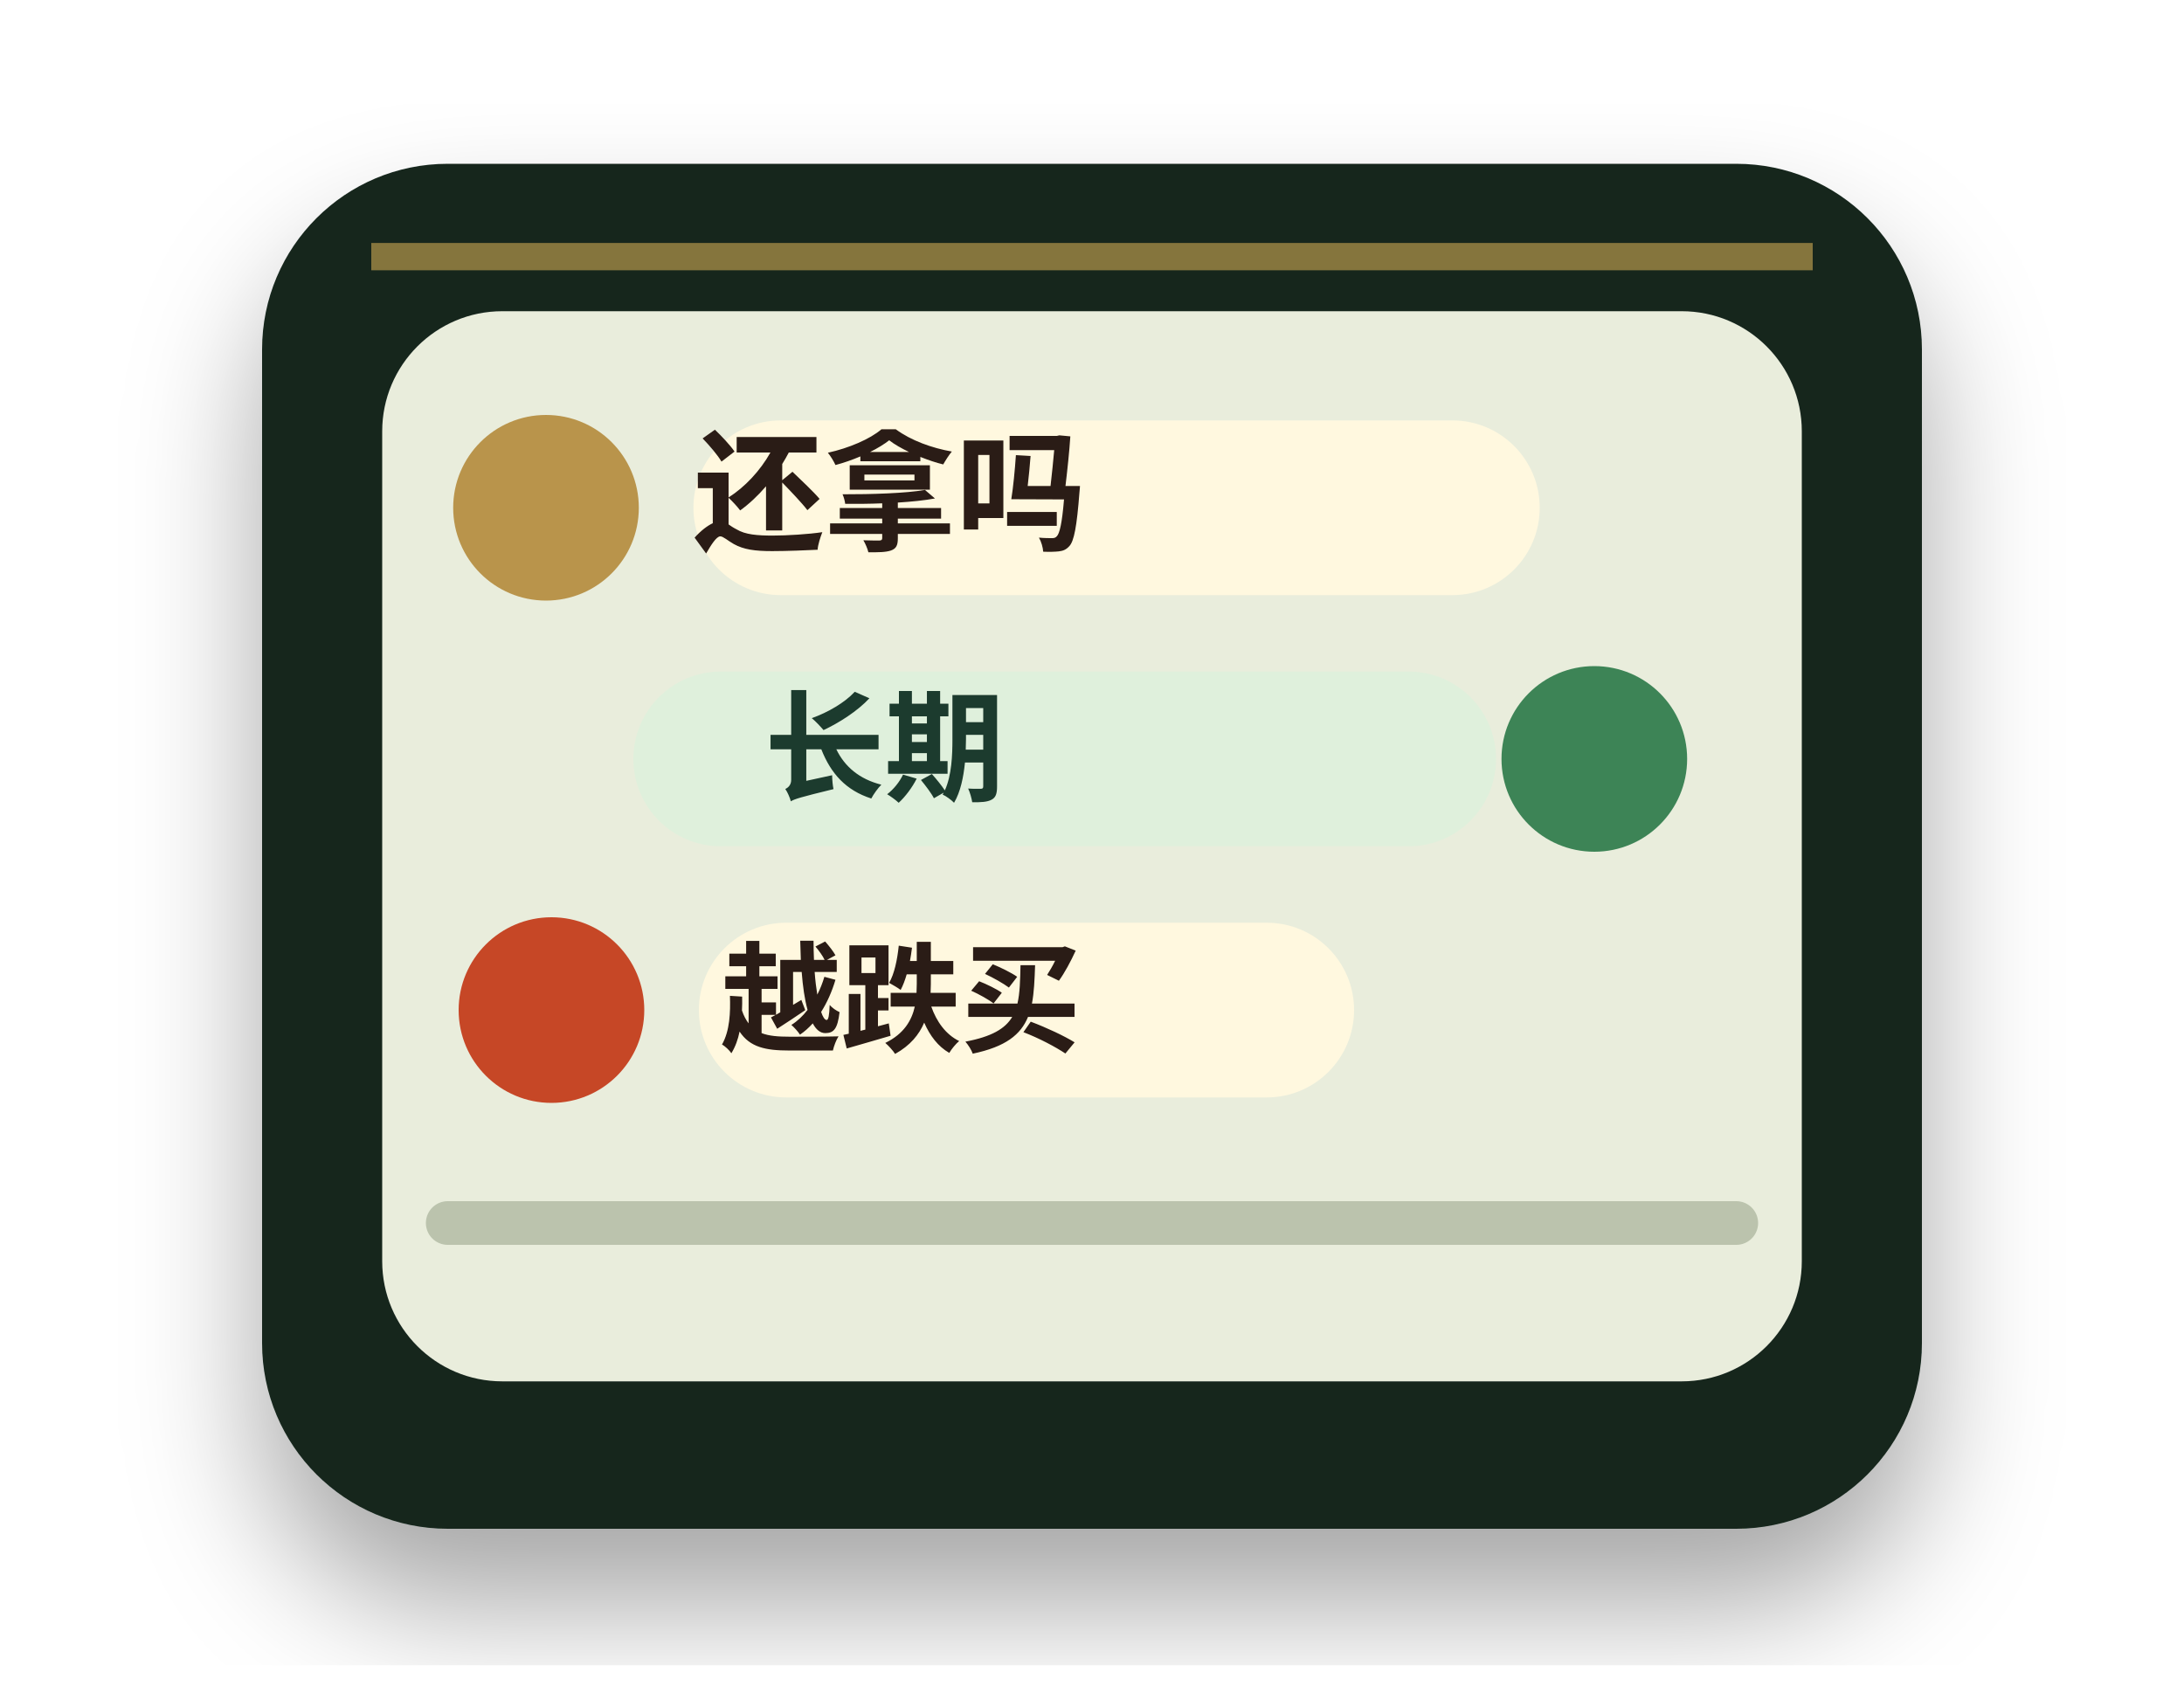
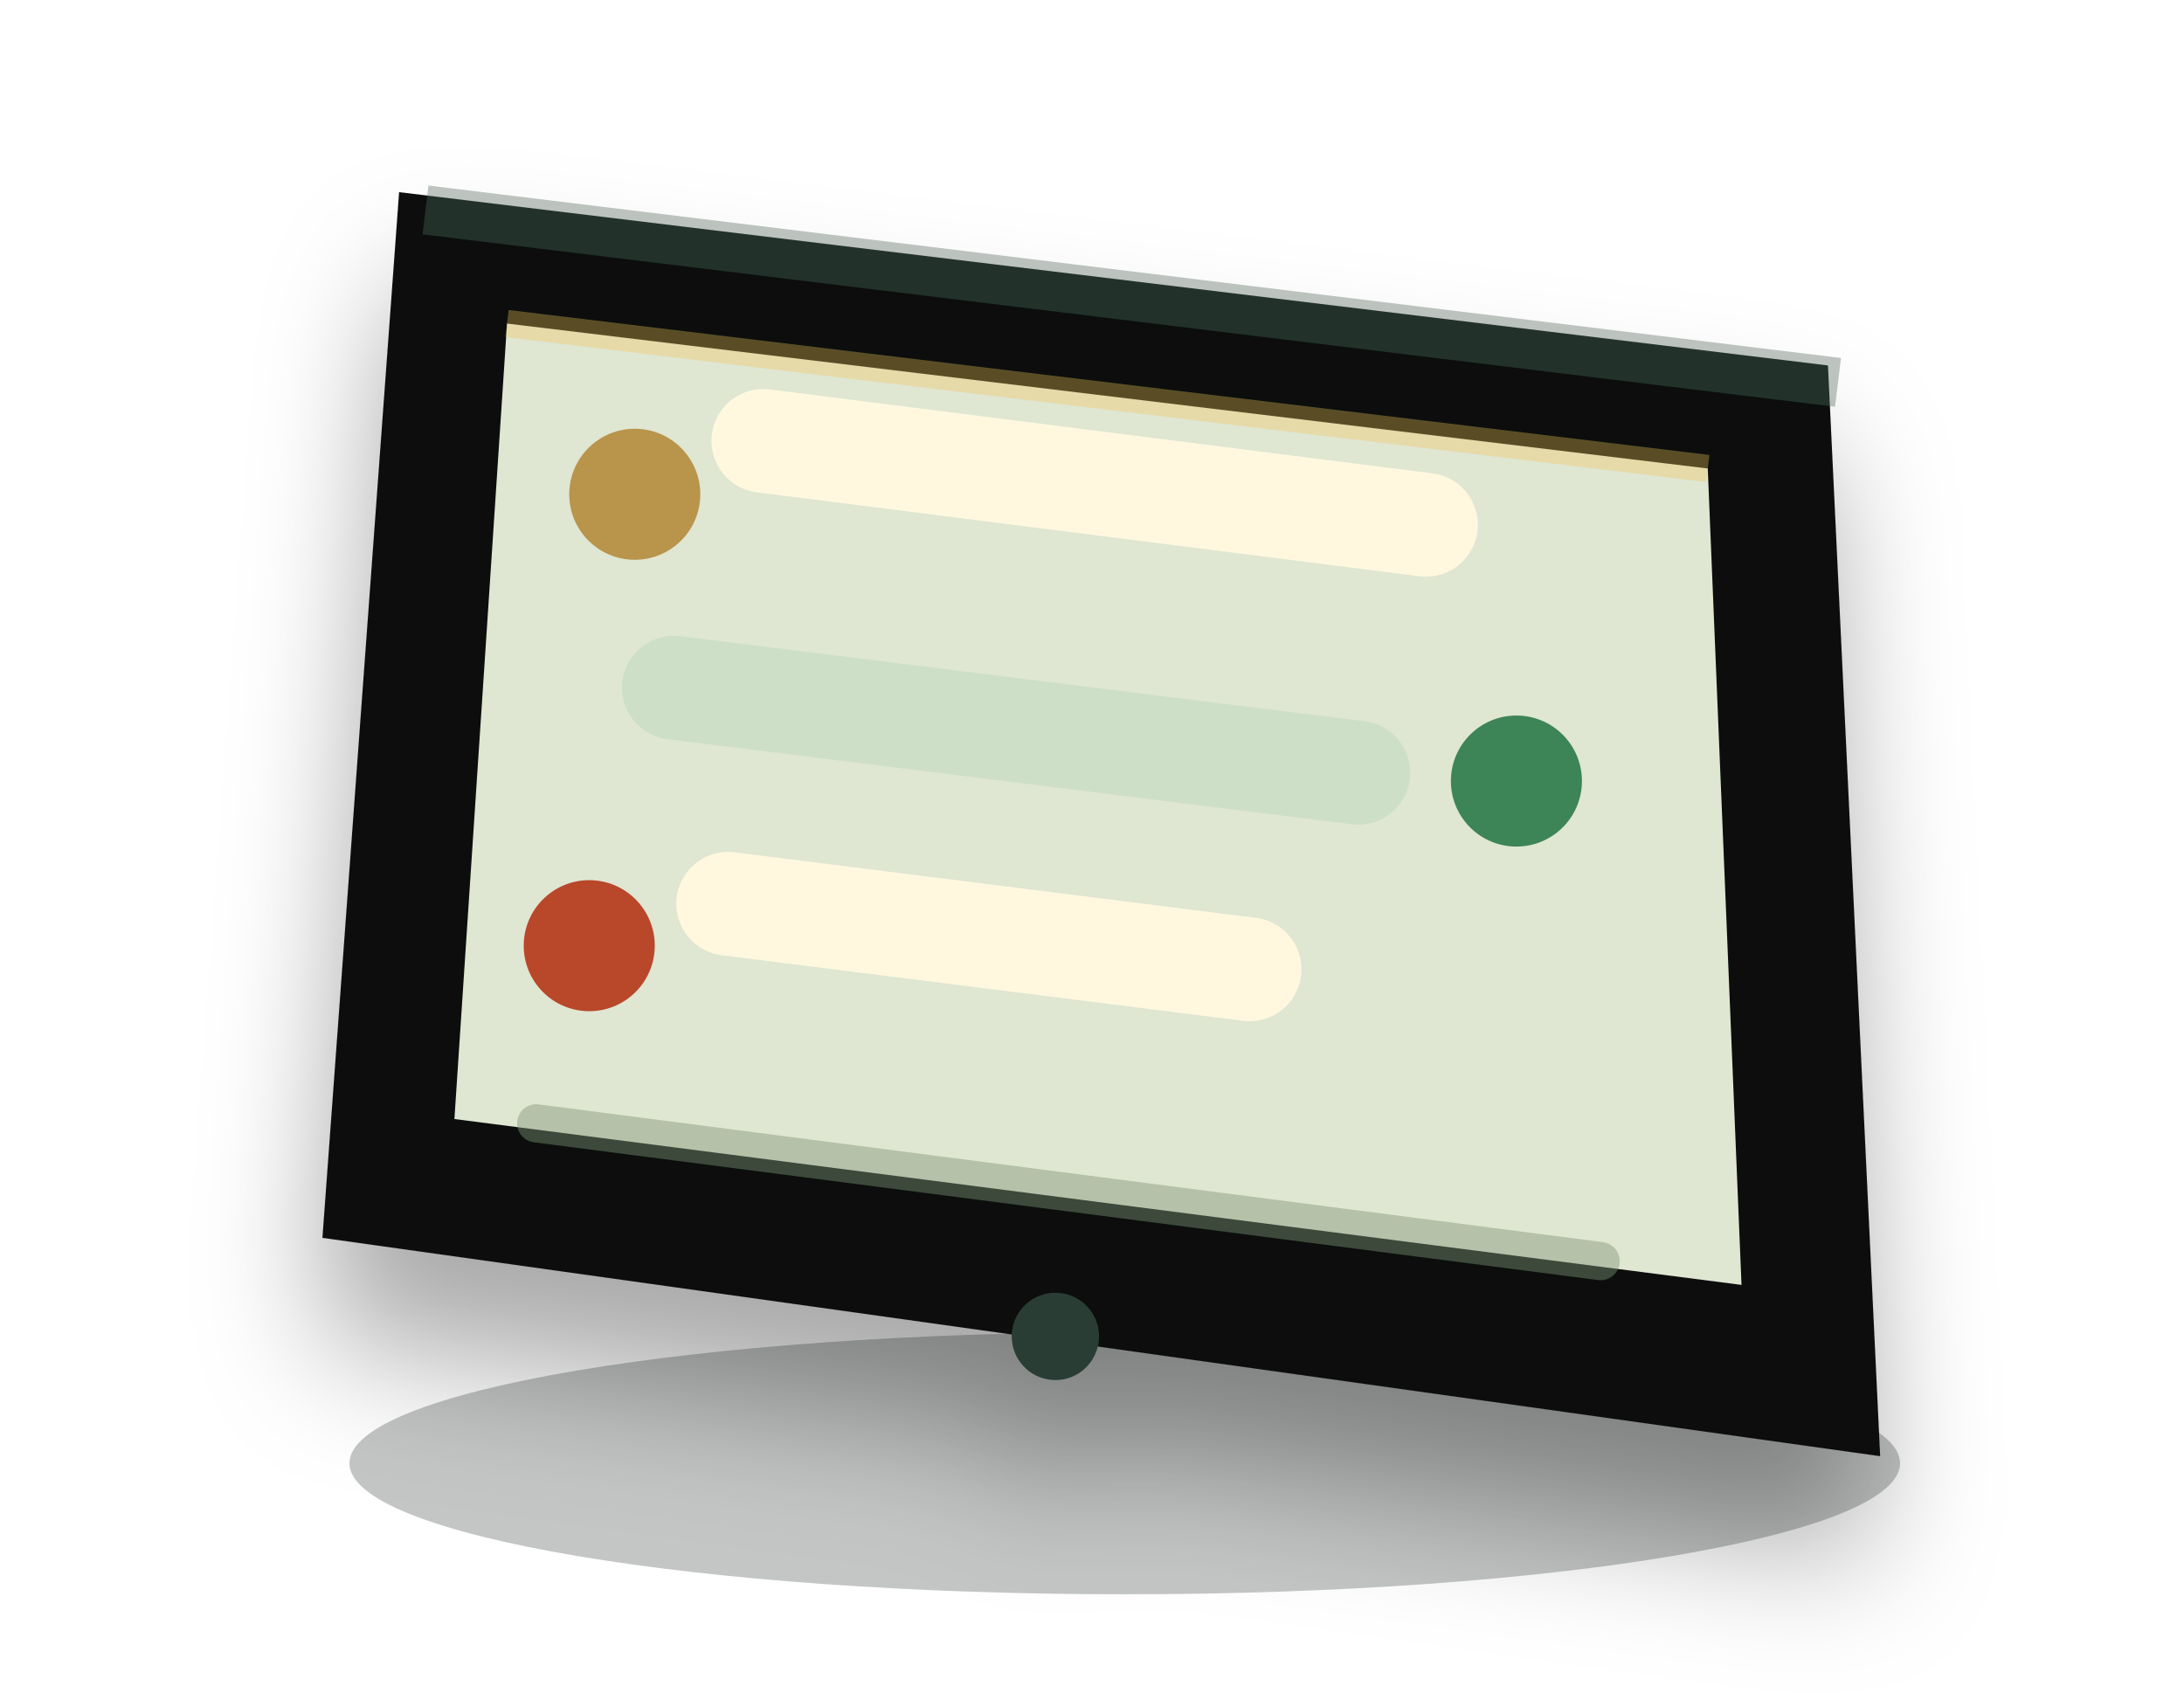
<svg xmlns="http://www.w3.org/2000/svg" width="400" height="310" viewBox="0 0 400 310">
  <defs>
-     <filter id="s">
-       <feDropShadow dx="0" dy="14" stdDeviation="12" flood-color="#020806" flood-opacity=".35" />
+     <filter id="ground" x="-35%" y="-35%" width="170%" height="170%">
+       <feDropShadow dx="0" dy="18" stdDeviation="12" flood-color="#020806" flood-opacity=".34" />
    </filter>
+     <filter id="grain" x="-10%" y="-10%" width="120%" height="120%">
+       <feTurbulence type="fractalNoise" baseFrequency=".85" numOctaves="2" seed="9" />
+       <feColorMatrix type="saturate" values="0" />
+       <feComponentTransfer>
+         <feFuncA type="table" tableValues="0 .08" />
+       </feComponentTransfer>
+       <feBlend mode="multiply" in2="SourceGraphic" />
+     </filter>
+     <linearGradient id="body" x1="0" x2="1">
+       <stop stop-color="#0e1713" />
+       <stop offset="1" stop-color="#26362d" />
+     </linearGradient>
  </defs>
-   <g filter="url(#s)">
-     <rect x="48" y="30" width="304" height="250" rx="34" fill="#17261f" />
-     <rect x="70" y="57" width="260" height="196" rx="22" fill="#e9eddc" />
-     <circle cx="100" cy="93" r="17" fill="#b9944c" />
-     <rect x="127" y="77" width="155" height="32" rx="16" fill="#fff8df" />
-     <circle cx="292" cy="139" r="17" fill="#3d8457" />
-     <rect x="116" y="123" width="158" height="32" rx="16" fill="#dff0dc" />
-     <circle cx="101" cy="185" r="17" fill="#c64628" />
-     <rect x="128" y="169" width="120" height="32" rx="16" fill="#fff8df" />
-     <path d="M82 224h236" stroke="#829174" stroke-width="8" stroke-linecap="round" opacity=".45" />
-     <text x="127" y="99" font-family="PingFang SC, Microsoft YaHei, sans-serif" font-size="24" font-weight="700" fill="#2b1a13">还拿吗</text>
-     <text x="140" y="145" font-family="PingFang SC, Microsoft YaHei, sans-serif" font-size="22" font-weight="700" fill="#1d3a2d">长期</text>
-     <text x="132" y="191" font-family="PingFang SC, Microsoft YaHei, sans-serif" font-size="22" font-weight="700" fill="#2b1a13">越跌买</text>
-     <path d="M68 47h264" stroke="#f3c45b" stroke-width="5" opacity=".5" />
+   <ellipse cx="206" cy="268" rx="142" ry="24" fill="#03100c" opacity=".24" />
+   <g filter="url(#ground)" transform="rotate(3 200 155)">
+     <path d="M67 42l263 18 20 199-287-25z" fill="#07100d" />
+     <path d="M88 65l221 15 14 149-237-18z" fill="#dfe6d2" />
+     <circle cx="113" cy="95" r="12" fill="#b9944c" />
+     <path d="M136 84l122 9" stroke="#fff8df" stroke-width="19" stroke-linecap="round" />
+     <circle cx="277" cy="139" r="12" fill="#3d8457" />
+     <path d="M122 130l126 9" stroke="#cddfc7" stroke-width="19" stroke-linecap="round" />
+     <circle cx="109" cy="178" r="12" fill="#b9462c" />
+     <path d="M134 169l96 7" stroke="#fff8df" stroke-width="19" stroke-linecap="round" />
+     <path d="M101 211l196 15" stroke="#829174" stroke-width="7" stroke-linecap="round" opacity=".44" />
+     <path d="M88 65l221 15" stroke="#f3c45b" stroke-width="5" opacity=".35" />
+     <circle cx="198" cy="245" r="8" fill="#2c3d34" />
+     <path d="M72 45l260 18" stroke="#53665a" stroke-width="9" opacity=".38" />
  </g>
</svg>
